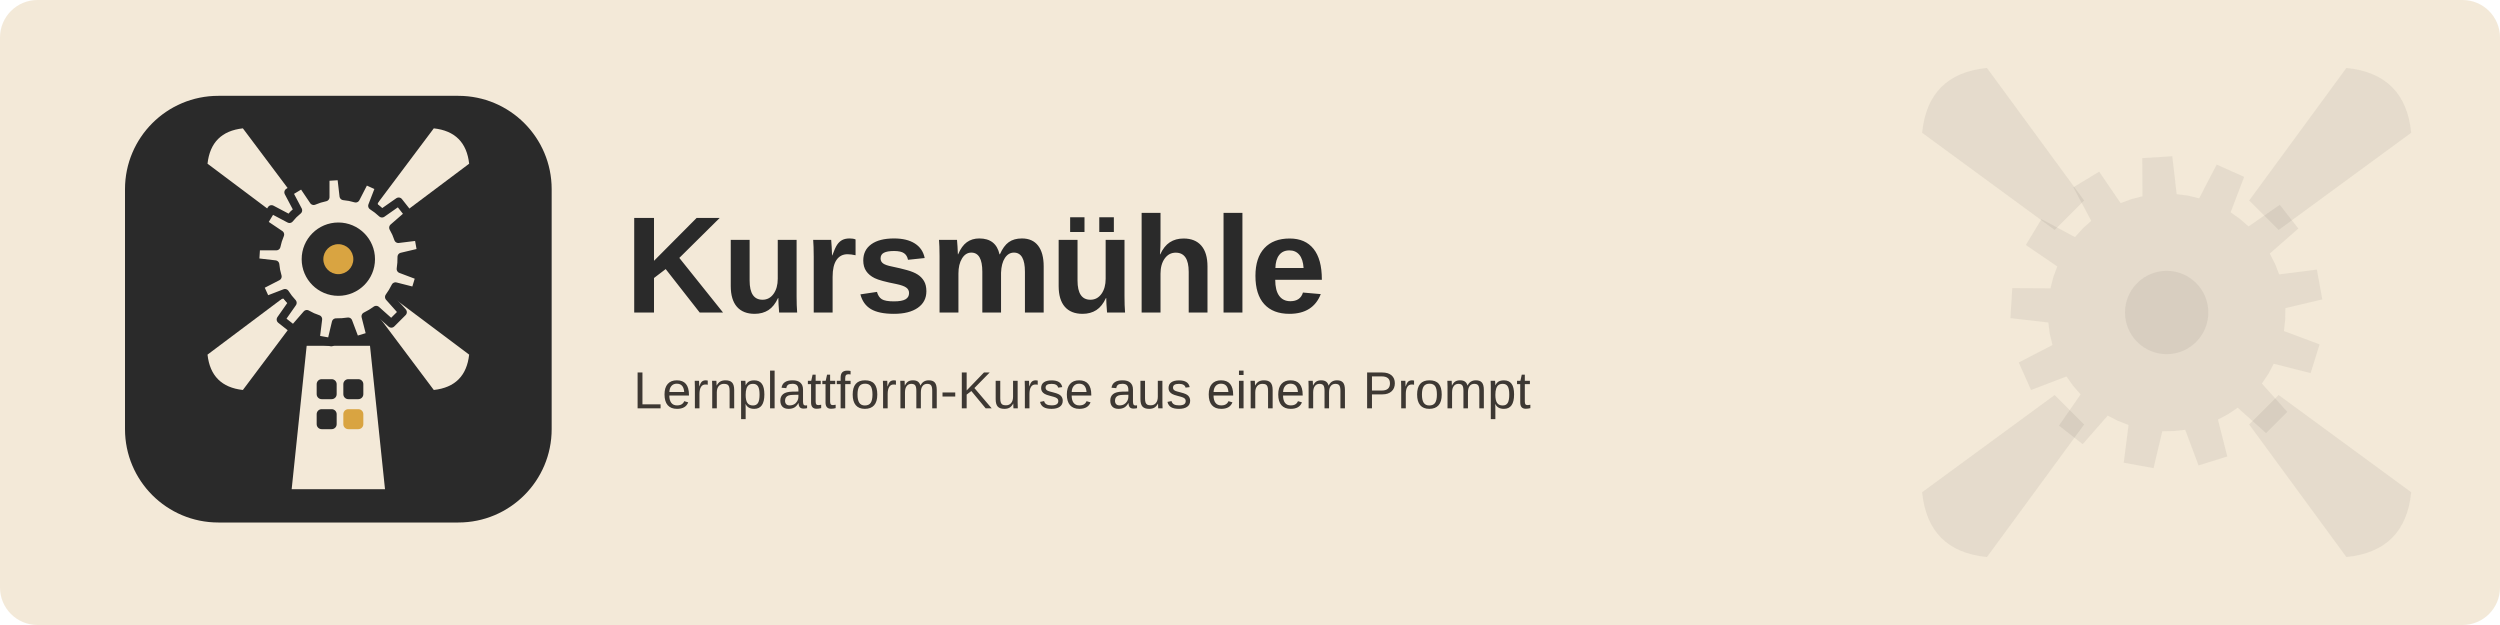
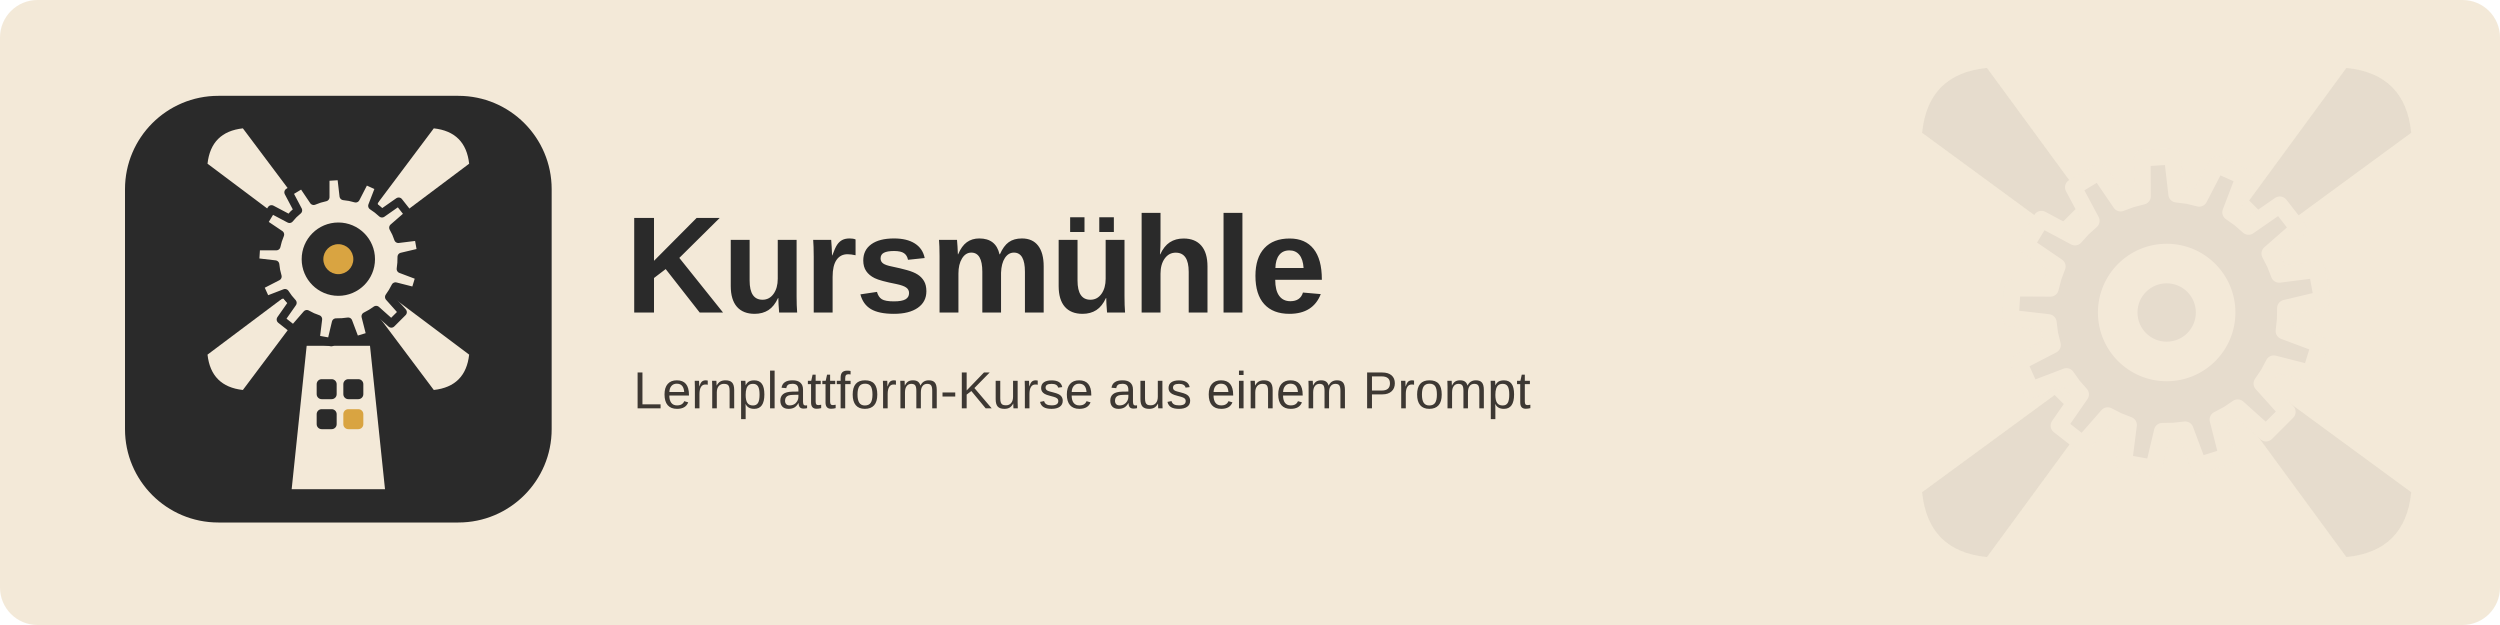
<svg xmlns="http://www.w3.org/2000/svg" width="1200" height="300" viewBox="0 0 1200 300" role="img" aria-label="Kursmühle – Lernplattform-Kurse aus einem Prompt">
  <rect width="1200" height="300" rx="18" fill="#f3e9d8" />
  <g transform="translate(60,46) scale(0.8)">
    <rect width="256" height="256" rx="56" fill="#2a2a2a" />
    <path d="M100,236 L156,236 L147,150 L109,150 Z" fill="#f3e9d8" />
    <g transform="rotate(45 128 98)">
      <path d="M121,58 L135,58 L143,2 Q128,-10 113,2 Z" fill="#f3e9d8" />
    </g>
    <g transform="rotate(135 128 98)">
      <path d="M121,58 L135,58 L143,2 Q128,-10 113,2 Z" fill="#f3e9d8" />
    </g>
    <g transform="rotate(225 128 98)">
      <path d="M121,58 L135,58 L143,2 Q128,-10 113,2 Z" fill="#f3e9d8" />
    </g>
    <g transform="rotate(315 128 98)">
      <path d="M121,58 L135,58 L143,2 Q128,-10 113,2 Z" fill="#f3e9d8" />
    </g>
    <path d="M160.5,117.7 L158.5,120.7 L166.6,129.8 L159.8,136.6 L150.7,128.5 L147.7,130.5 L144.4,132.3 L147.4,144.1 L138.2,146.9 L133.9,135.5 L130.3,135.9 L126.6,136.0 L123.8,147.8 L114.3,146.1 L115.8,134.0 L112.4,132.7 L109.1,131.0 L101.1,140.2 L93.5,134.2 L100.5,124.2 L98.1,121.4 L96.0,118.4 L84.6,122.8 L80.6,114.0 L91.5,108.4 L90.6,104.8 L90.1,101.2 L78.0,99.8 L78.6,90.2 L90.8,90.2 L91.7,86.7 L93.0,83.2 L82.9,76.4 L87.9,68.1 L98.7,73.8 L101.1,71.1 L103.8,68.7 L98.1,57.9 L106.4,52.9 L113.2,63.0 L116.7,61.7 L120.2,60.8 L120.2,48.6 L129.8,48.0 L131.2,60.1 L134.8,60.6 L138.4,61.5 L144.0,50.6 L152.8,54.6 L148.4,66.0 L151.4,68.1 L154.2,70.5 L164.2,63.5 L170.2,71.1 L161.0,79.1 L162.7,82.4 L164.0,85.8 L176.1,84.3 L177.8,93.8 L166.0,96.6 L165.9,100.3 L165.5,103.9 L176.9,108.2 L174.1,117.4 L162.3,114.4 Z" fill="#f3e9d8" stroke="#2a2a2a" stroke-width="5" stroke-linejoin="round" />
    <circle cx="128" cy="98" r="22" fill="#2a2a2a" />
    <circle cx="128" cy="98" r="9" fill="#d9a441" />
    <rect x="115" y="170" width="12" height="12" rx="3" fill="#2a2a2a" />
    <rect x="131" y="170" width="12" height="12" rx="3" fill="#2a2a2a" />
    <rect x="115" y="188" width="12" height="12" rx="3" fill="#2a2a2a" />
    <rect x="131" y="188" width="12" height="12" rx="3" fill="#d9a441" />
  </g>
  <text x="300" y="150" font-family="Segoe UI, Helvetica Neue, Arial, sans-serif" font-size="66" font-weight="700" fill="#2a2a2a" letter-spacing="-1">Kursmühle</text>
  <text x="304" y="196" font-family="Segoe UI, Helvetica Neue, Arial, sans-serif" font-size="25" fill="#3d3833">Lernplattform-Kurse aus einem Prompt</text>
-   <g transform="translate(1040,150)" fill="#2a2a2a" fill-opacity="0.07">
+   <g transform="translate(1040,150)" fill="#2a2a2a" opacity="0.07">
    <g transform="rotate(45)">
      <path d="M-10,-66 L10,-66 L22,-144 Q0,-162 -22,-144 Z" />
    </g>
    <g transform="rotate(135)">
      <path d="M-10,-66 L10,-66 L22,-144 Q0,-162 -22,-144 Z" />
    </g>
    <g transform="rotate(225)">
      <path d="M-10,-66 L10,-66 L22,-144 Q0,-162 -22,-144 Z" />
    </g>
    <g transform="rotate(315)">
      <path d="M-10,-66 L10,-66 L22,-144 Q0,-162 -22,-144 Z" />
    </g>
-     <path d="M48.8,29.5 L45.7,34.1 L57.9,47.7 L47.7,57.9 L34.1,45.7 L29.5,48.8 L24.6,51.4 L29.1,69.1 L15.3,73.4 L8.9,56.3 L3.4,56.9 L-2.1,57.0 L-6.3,74.7 L-20.6,72.1 L-18.3,54.0 L-23.4,52.0 L-28.3,49.5 L-40.3,63.2 L-51.7,54.3 L-41.3,39.3 L-44.9,35.2 L-48.1,30.7 L-65.1,37.2 L-71.0,24.0 L-54.8,15.6 L-56.1,10.3 L-56.8,4.8 L-75.0,2.7 L-74.1,-11.7 L-55.8,-11.6 L-54.4,-17.0 L-52.5,-22.1 L-67.6,-32.4 L-60.1,-44.8 L-44.0,-36.2 L-40.3,-40.3 L-36.2,-44.0 L-44.8,-60.1 L-32.4,-67.6 L-22.1,-52.5 L-17.0,-54.4 L-11.6,-55.8 L-11.7,-74.1 L2.7,-75.0 L4.8,-56.8 L10.3,-56.1 L15.6,-54.8 L24.0,-71.0 L37.2,-65.1 L30.7,-48.1 L35.2,-44.9 L39.3,-41.3 L54.3,-51.7 L63.2,-40.3 L49.5,-28.3 L52.0,-23.4 L54.0,-18.3 L72.1,-20.6 L74.7,-6.3 L57.0,-2.1 L56.9,3.4 L56.3,8.9 L73.4,15.3 L69.1,29.1 L51.4,24.6 Z" fill-rule="evenodd" />
-     <circle r="20" />
+     <path d="M48.8,29.5 L45.7,34.1 L57.9,47.7 L47.7,57.9 L34.1,45.7 L29.5,48.8 L24.6,51.4 L29.1,69.1 L15.3,73.4 L8.9,56.3 L3.4,56.9 L-2.1,57.0 L-6.3,74.7 L-20.6,72.1 L-18.3,54.0 L-23.4,52.0 L-28.3,49.5 L-40.3,63.2 L-51.7,54.3 L-41.3,39.3 L-44.9,35.2 L-48.1,30.7 L-65.1,37.2 L-71.0,24.0 L-54.8,15.6 L-56.1,10.3 L-56.8,4.8 L-75.0,2.7 L-74.1,-11.7 L-55.8,-11.6 L-54.4,-17.0 L-52.5,-22.1 L-67.6,-32.4 L-60.1,-44.8 L-44.0,-36.2 L-40.3,-40.3 L-36.2,-44.0 L-44.8,-60.1 L-32.4,-67.6 L-22.1,-52.5 L-17.0,-54.4 L-11.6,-55.8 L-11.7,-74.1 L2.7,-75.0 L4.8,-56.8 L10.3,-56.1 L15.6,-54.8 L24.0,-71.0 L37.2,-65.1 L30.7,-48.1 L35.2,-44.9 L39.3,-41.3 L54.3,-51.7 L63.2,-40.3 L49.5,-28.3 L52.0,-23.4 L54.0,-18.3 L72.1,-20.6 L74.7,-6.3 L57.0,-2.1 L56.9,3.4 L56.3,8.9 L73.4,15.3 L69.1,29.1 L51.4,24.6 Z" stroke="#f3e9d8" stroke-width="8" stroke-linejoin="round" />
+     <circle r="33" fill="#f3e9d8" />
+     <circle r="14" />
  </g>
</svg>
